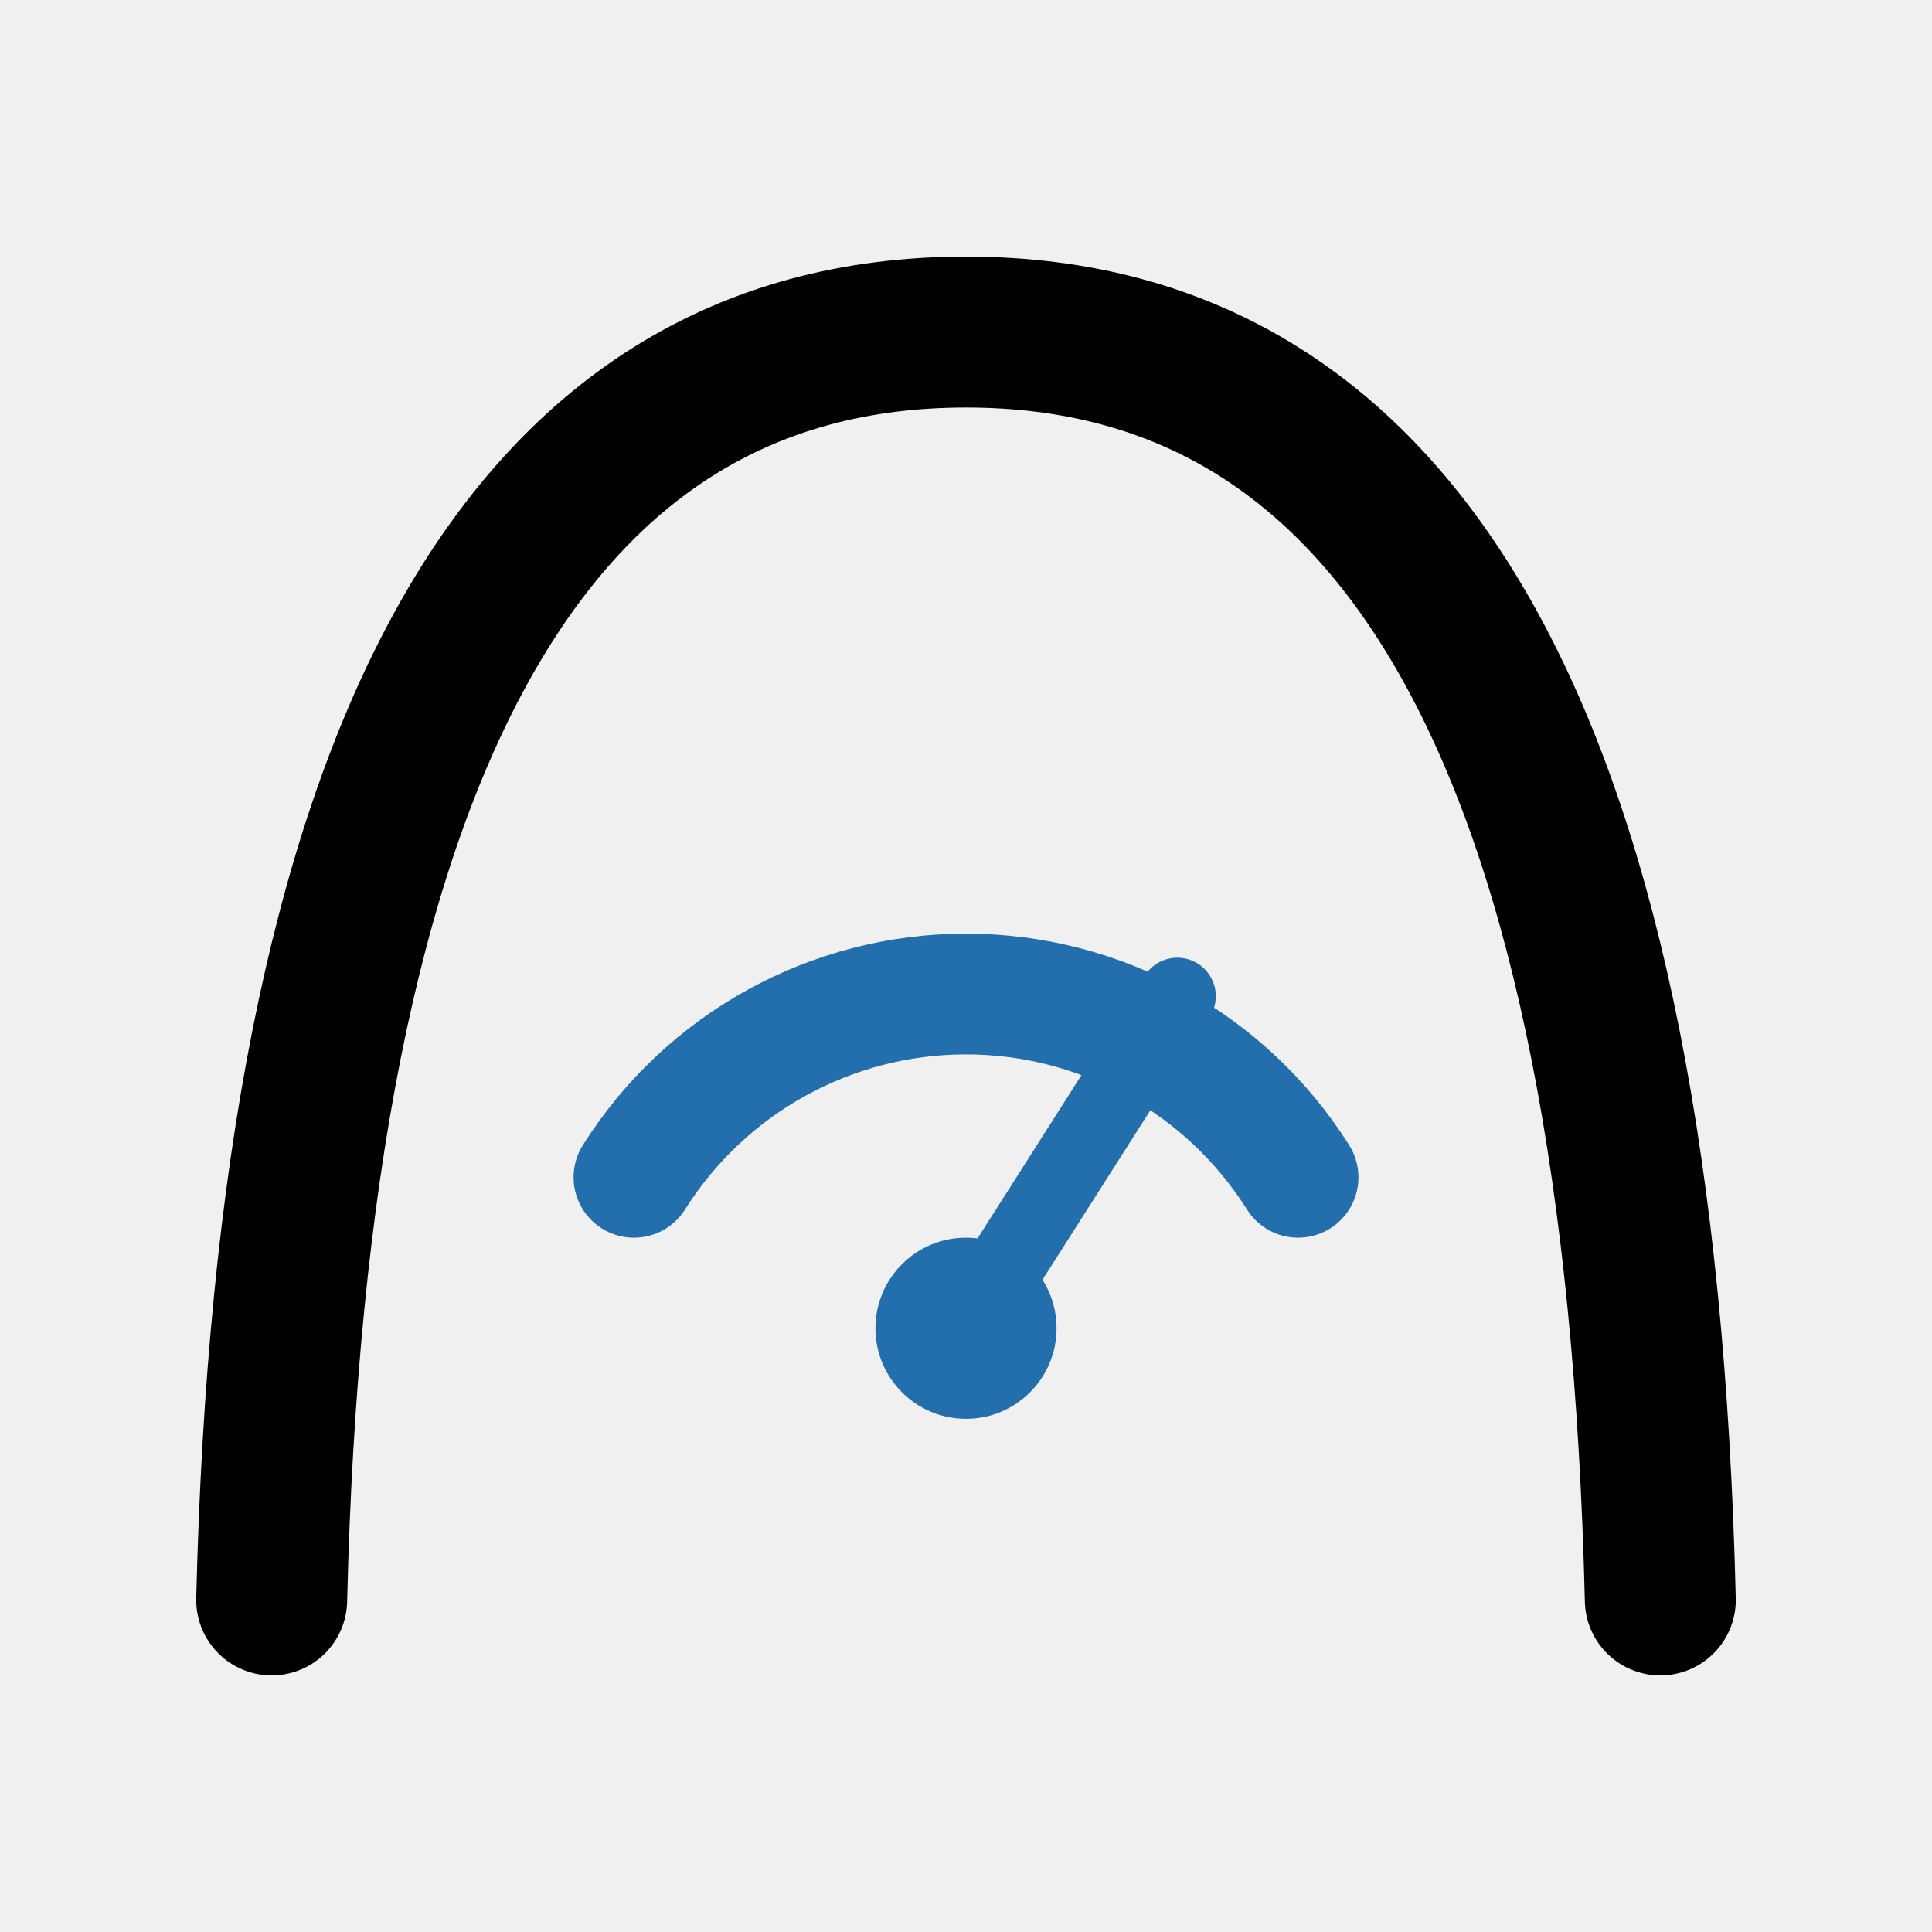
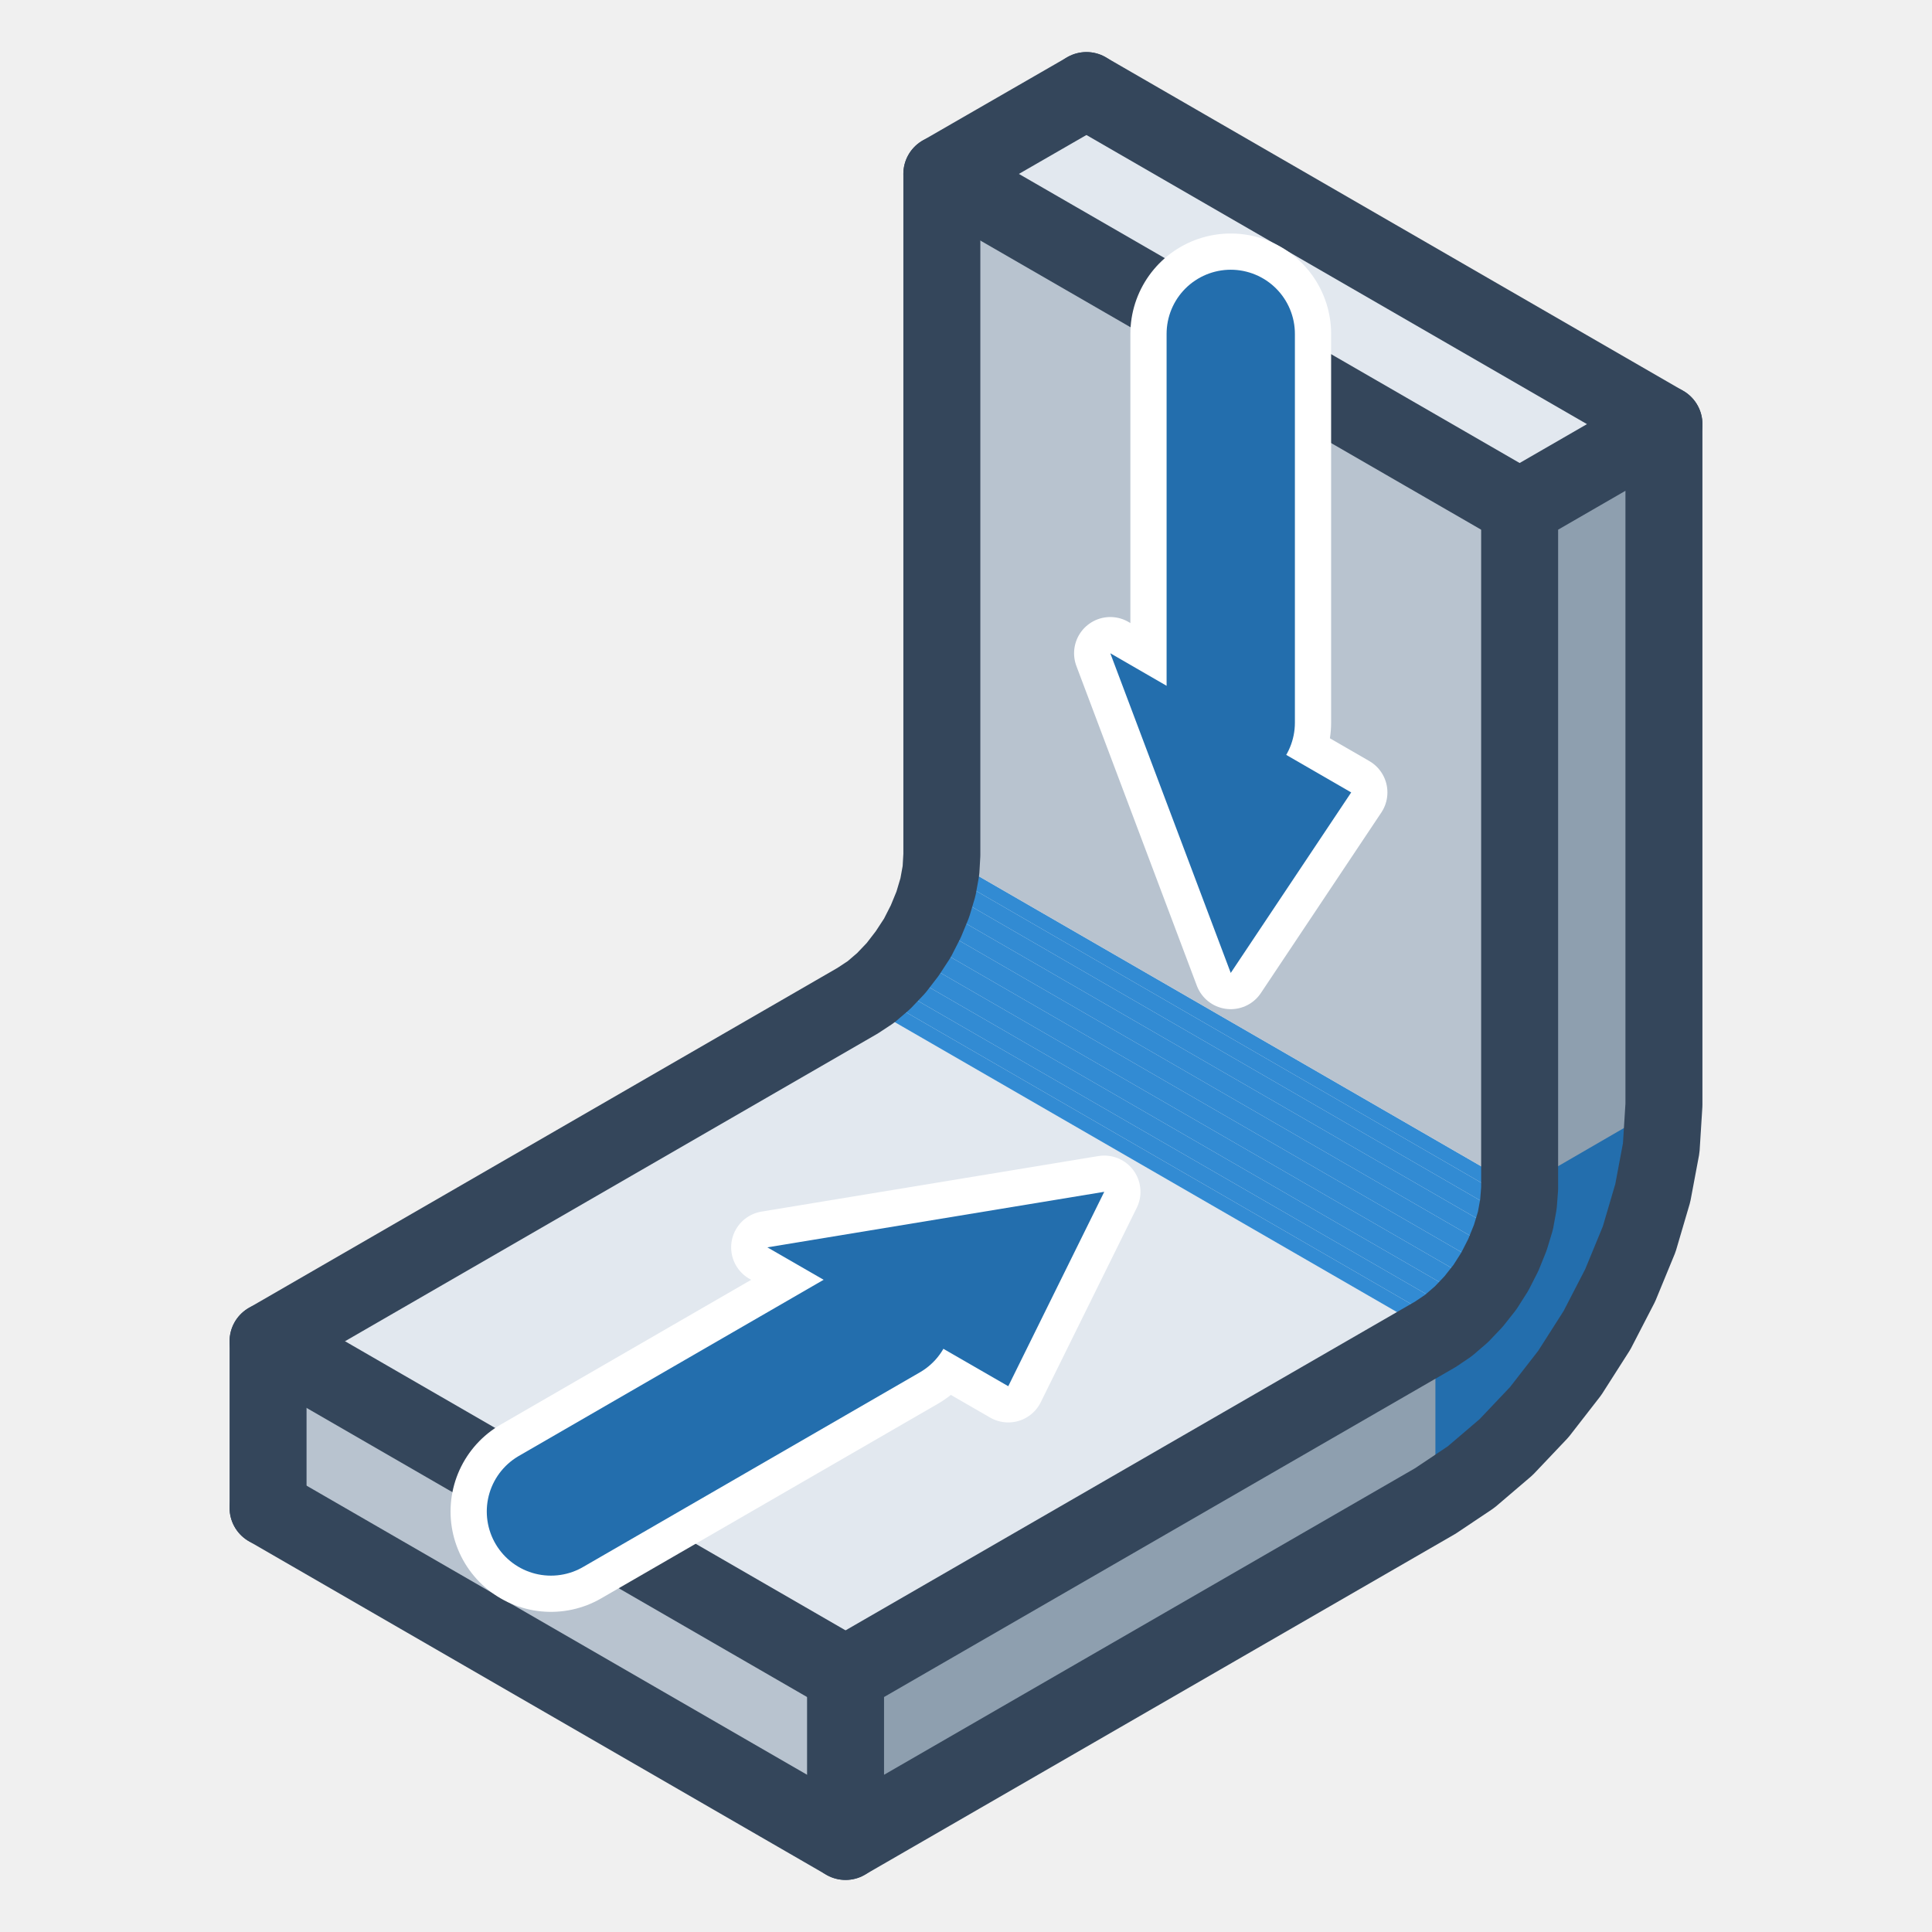
<svg xmlns="http://www.w3.org/2000/svg" viewBox="0 0 64 64">
-   <path d="M9 53Q10 11 32 11Q54 11 55 53" fill="none" stroke="currentColor" stroke-width="5" stroke-linejoin="round" stroke-linecap="round" />
-   <path d="M21 39A13 13 0 0 1 43 39" fill="none" stroke="#236ead" stroke-width="4" stroke-linejoin="round" stroke-linecap="round" />
-   <circle cx="32" cy="44" r="3" fill="#236ead" />
-   <path d="M32 44L39 33" fill="none" stroke="#236ead" stroke-width="2.55" stroke-linejoin="round" stroke-linecap="round" />
+   <path d="M55.12 14.05L55.12 36.6L55.03 38.03L54.75 39.52L54.3 41.05L53.67 42.58L52.9 44.07L52 45.48L50.99 46.78L49.89 47.94L48.73 48.93L47.55 49.72L28.01 61L28.01 55.48L47.55 44.2L47.98 43.91L48.41 43.54L48.81 43.12L49.19 42.64L49.52 42.12L49.8 41.57L50.03 41L50.2 40.44L50.3 39.89L50.34 39.37L50.34 16.81Z" fill="#8e9faf" />
+   <path d="M55.12 36.6L55.03 38.03L54.75 39.52L54.3 41.05L53.67 42.58L52.9 44.07L52 45.48L50.99 46.78L49.89 47.94L48.73 48.93L47.55 49.72L47.55 44.2L47.98 43.91L48.41 43.54L48.81 43.12L49.19 42.64L49.52 42.12L49.8 41.57L50.03 41L50.2 40.44L50.3 39.89L50.34 39.37Z" fill="#236ead" />
+   <path d="M8.88 49.95L28.01 61L28.01 55.48L8.88 44.43Z" fill="#b8c3cf" />
+   <path d="M8.88 44.43L28.01 55.48L47.55 44.2L28.41 33.15Z" fill="#e2e8ef" />
+   <path d="M28.41 33.15L47.55 44.2L47.98 43.91L28.85 32.86Z" fill="#328bd3" />
+   <path d="M28.85 32.86L47.98 43.91L48.41 43.54L29.27 32.5Z" fill="#328bd3" />
+   <path d="M29.27 32.5L48.41 43.54L48.81 43.12L29.68 32.07Z" fill="#328bd3" />
+   <path d="M29.68 32.07L48.81 43.12L49.19 42.64L30.05 31.59Z" fill="#328bd3" />
+   <path d="M30.05 31.59L49.19 42.64L49.52 42.12L30.39 31.07Z" fill="#328bd3" />
+   <path d="M30.39 31.07L49.52 42.12L49.8 41.57L30.67 30.52Z" fill="#328bd3" />
+   <path d="M30.67 30.52L49.8 41.57L50.03 41L30.9 29.96Z" fill="#328bd3" />
+   <path d="M30.9 29.96L50.03 41L50.2 40.44L31.07 29.39Z" fill="#328bd3" />
+   <path d="M31.07 29.39L50.2 40.44L50.3 39.89L31.17 28.84Z" fill="#328bd3" />
+   <path d="M31.17 28.84L50.3 39.89L50.34 39.37L31.2 28.32Z" fill="#328bd3" />
+   <path d="M31.2 28.32L50.34 39.37L50.34 16.81L31.2 5.76Z" fill="#b8c3cf" />
+   <path d="M31.2 5.76L50.34 16.81L55.12 14.05L35.99 3Z" fill="#e2e8ef" />
+   <path d="M8.88 49.95L28.01 61" fill="none" stroke="#34465b" stroke-width="2.55" stroke-linejoin="round" stroke-linecap="round" />
+   <path d="M8.88 44.43L28.01 55.48" fill="none" stroke="#34465b" stroke-width="2.55" stroke-linejoin="round" stroke-linecap="round" />
+   <path d="M31.2 5.76L50.34 16.81" fill="none" stroke="#34465b" stroke-width="2.55" stroke-linejoin="round" stroke-linecap="round" />
+   <path d="M35.99 3L55.12 14.05" fill="none" stroke="#34465b" stroke-width="2.55" stroke-linejoin="round" stroke-linecap="round" />
+   <path d="M8.88 49.95L8.88 44.43L28.41 33.15L28.41 33.15L28.85 32.86L29.27 32.5L29.68 32.07L30.05 31.59L30.39 31.07L30.67 30.52L30.9 29.96L31.07 29.39L31.17 28.84L31.2 28.32L31.2 5.76L35.99 3" fill="none" stroke="#34465b" stroke-width="2.55" stroke-linejoin="round" stroke-linecap="round" />
+   <path d="M55.12 14.05L55.12 36.6L55.03 38.03L54.75 39.52L54.3 41.05L53.67 42.58L52.9 44.07L52 45.48L50.99 46.78L49.89 47.94L48.73 48.93L47.55 49.72L28.01 61L28.01 55.48L47.55 44.2L47.98 43.91L48.41 43.54L48.81 43.12L49.19 42.64L49.52 42.12L49.8 41.57L50.03 41L50.2 40.44L50.3 39.89L50.34 39.37L50.34 16.81Z" fill="none" stroke="#34465b" stroke-width="2.55" stroke-linejoin="round" stroke-linecap="round" />
+   <path d="M18.25 50.07L29.41 43.62" fill="none" stroke="#ffffff" stroke-width="6.65" stroke-linejoin="round" stroke-linecap="round" />
+   <path d="M36.58 39.48L33.4 45.92L25.42 41.32Z" fill="#ffffff" stroke="#ffffff" stroke-width="2.4" stroke-linejoin="round" stroke-linecap="round" />
+   <path d="M18.25 50.07L29.41 43.62" fill="none" stroke="#236ead" stroke-width="4.25" stroke-linejoin="round" stroke-linecap="round" />
+   <path d="M36.58 39.48L33.4 45.92L25.42 41.32Z" fill="#236ead" />
+   <path d="M40.77 11.06L40.77 23.94" fill="none" stroke="#ffffff" stroke-width="6.65" stroke-linejoin="round" stroke-linecap="round" />
+   <path d="M40.77 32.23L44.76 26.25L36.78 21.64Z" fill="#ffffff" stroke="#ffffff" stroke-width="2.4" stroke-linejoin="round" stroke-linecap="round" />
+   <path d="M40.77 11.06L40.77 23.94" fill="none" stroke="#236ead" stroke-width="4.25" stroke-linejoin="round" stroke-linecap="round" />
+   <path d="M40.77 32.23L44.76 26.25L36.78 21.64Z" fill="#236ead" />
</svg>
